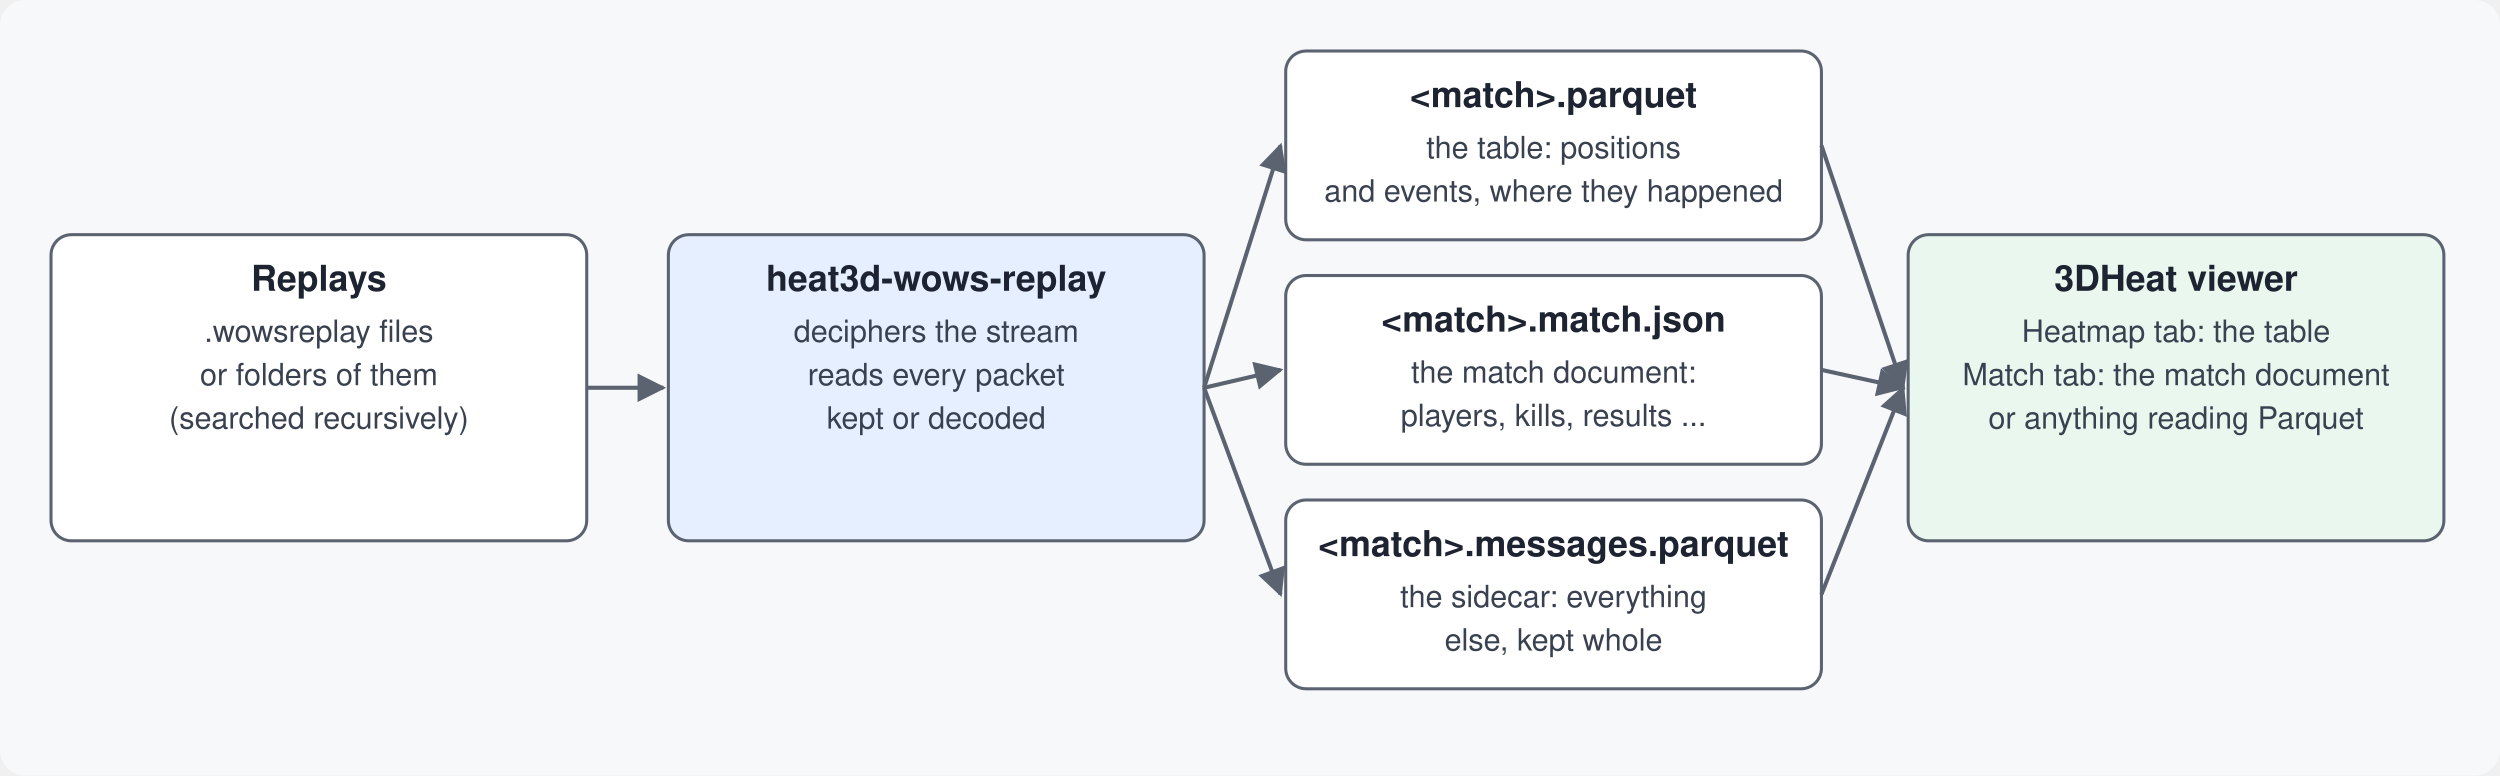
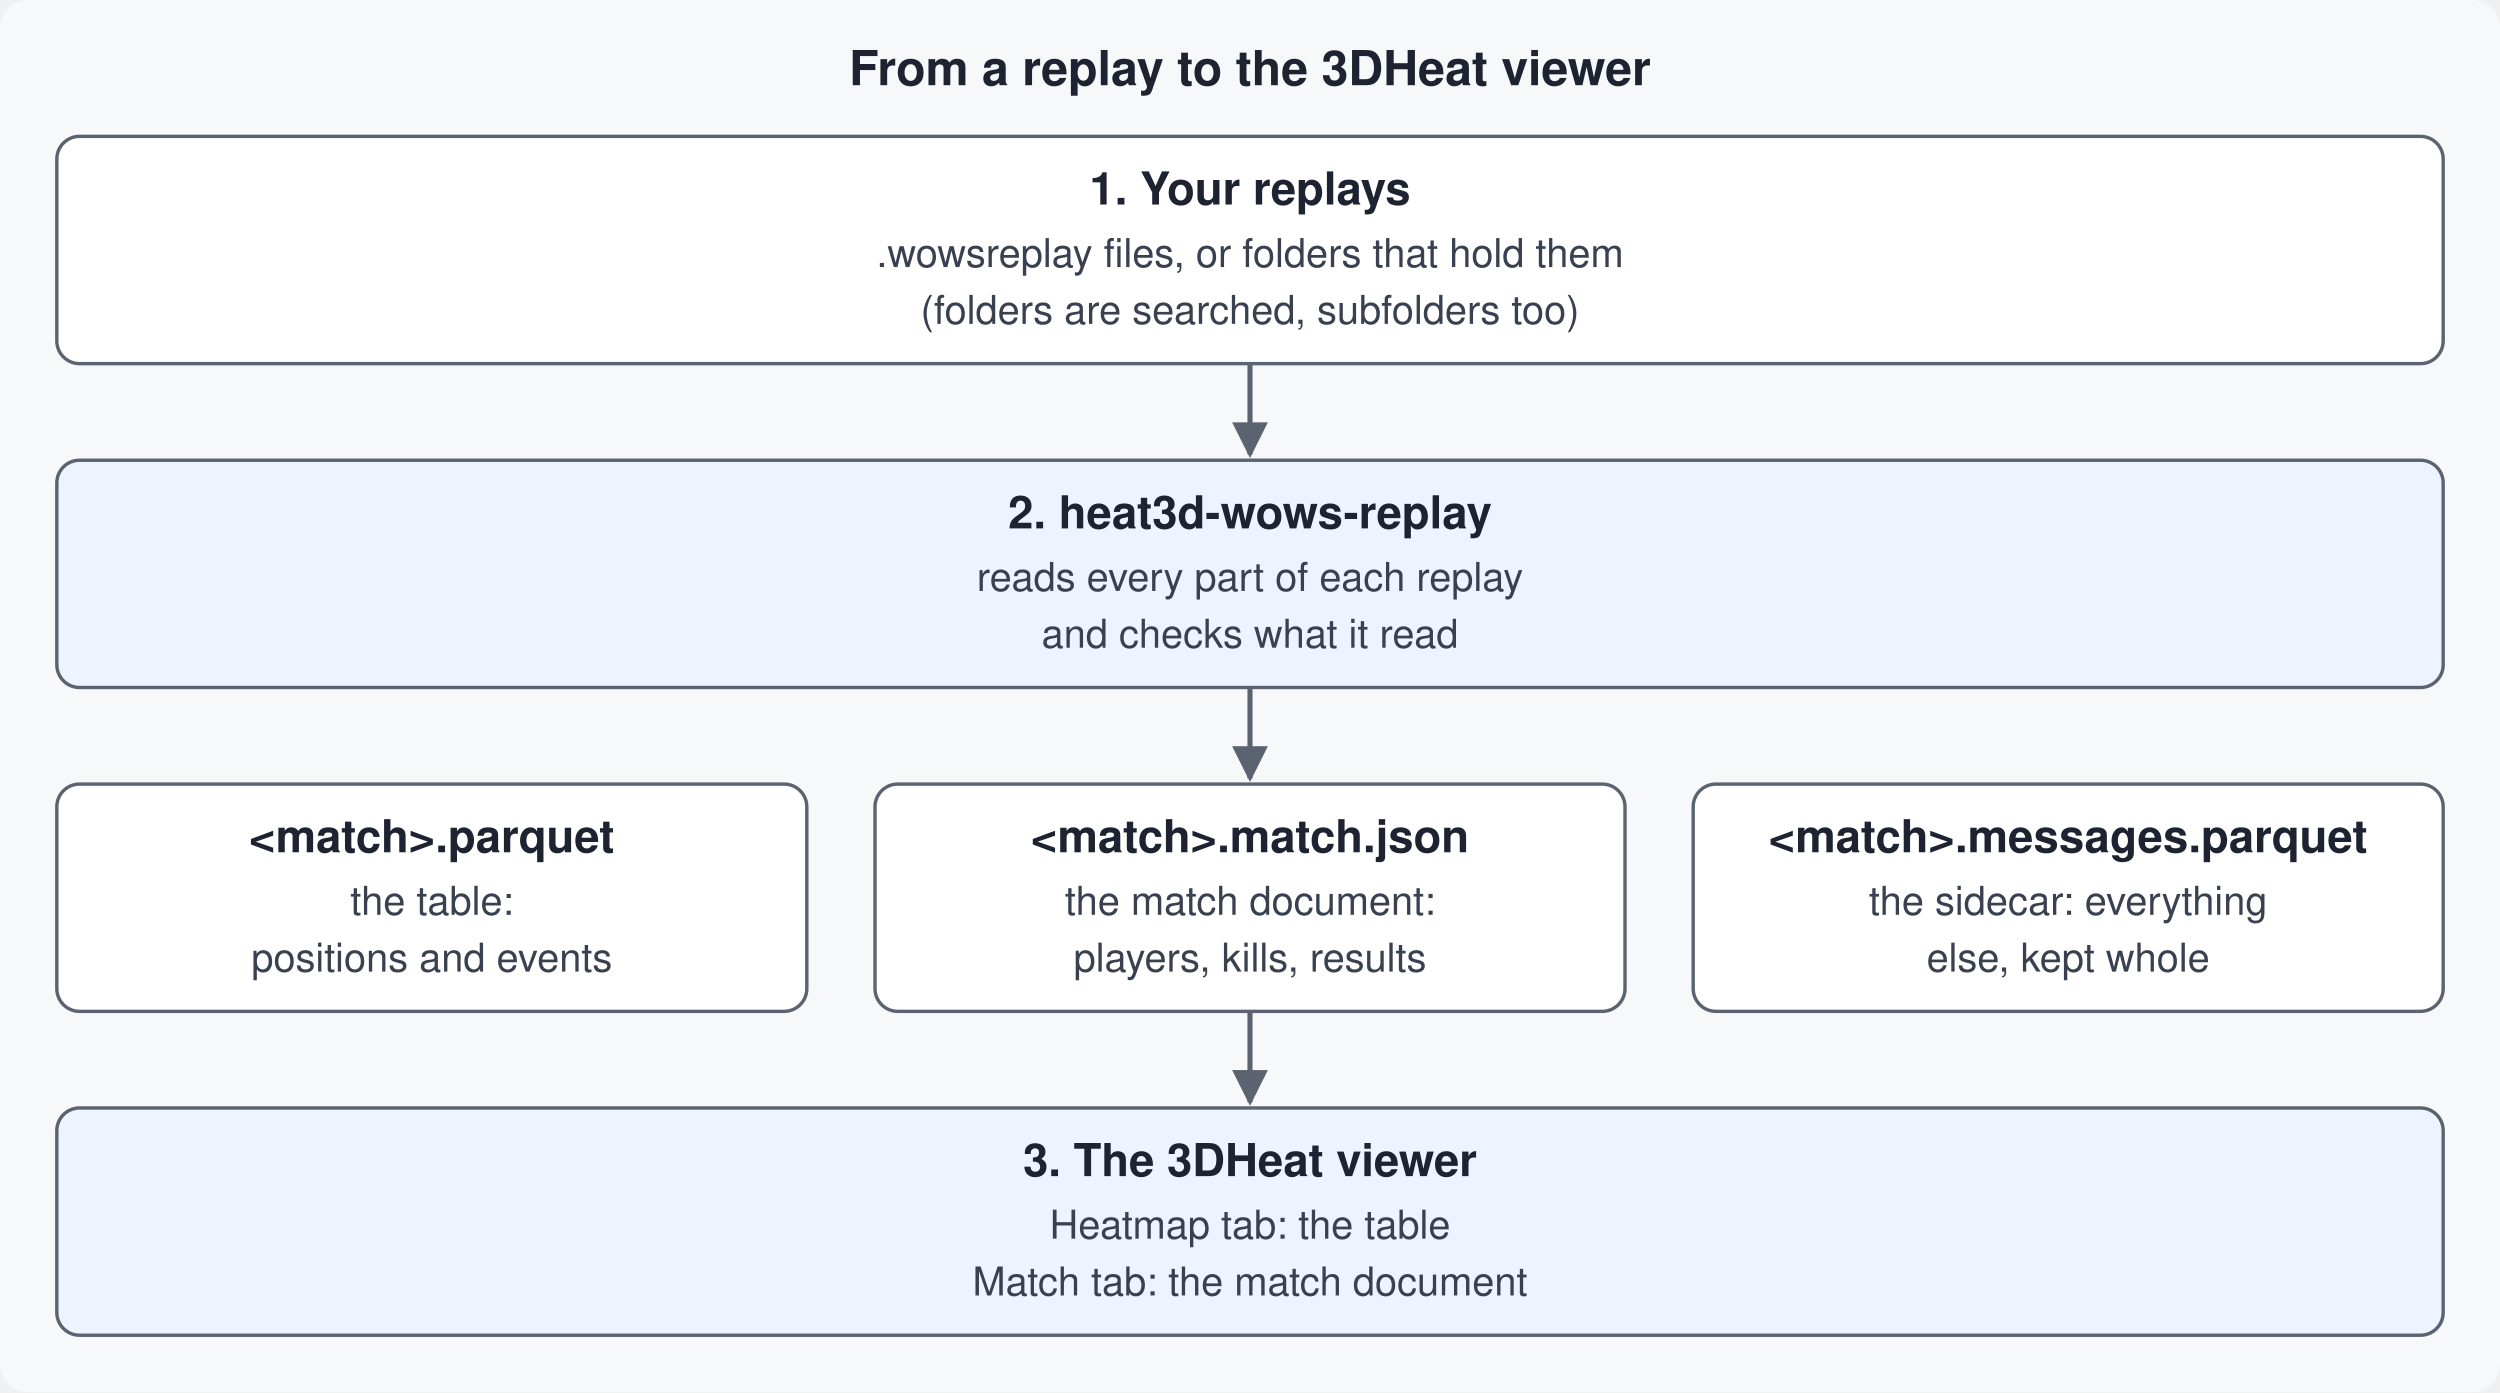
- <svg xmlns="http://www.w3.org/2000/svg" width="980" height="304" viewBox="0 0 980 304" role="img" aria-label=".wowsreplay to 3DHeat">
+ <svg xmlns="http://www.w3.org/2000/svg" width="880" height="490" viewBox="0 0 880 490" role="img" aria-label="From a replay to the 3DHeat viewer">
  <defs>
    <marker id="a" viewBox="0 0 10 10" refX="9" refY="5" markerWidth="7" markerHeight="7" orient="auto">
      <path d="M0,0 L10,5 L0,10 z" fill="#5b6270" />
    </marker>
  </defs>
-   <rect width="980" height="304" rx="10" fill="#f7f8fa" />
-   <rect x="20" y="92.0" width="210" height="120" rx="8" fill="#ffffff" stroke="#5b6270" stroke-width="1.2" />
-   <text x="125.0" y="114.0" font-family="Segoe UI,Helvetica,Arial,sans-serif" font-size="14" font-weight="600" text-anchor="middle" fill="#1d2330">Replays</text>
-   <text x="125.0" y="134.0" font-family="Segoe UI,Helvetica,Arial,sans-serif" font-size="12" text-anchor="middle" fill="#394150">.wowsreplay files</text>
-   <text x="125.0" y="151.0" font-family="Segoe UI,Helvetica,Arial,sans-serif" font-size="12" text-anchor="middle" fill="#394150">or folders of them</text>
-   <text x="125.0" y="168.0" font-family="Segoe UI,Helvetica,Arial,sans-serif" font-size="12" text-anchor="middle" fill="#394150">(searched recursively)</text>
-   <line x1="230" y1="152.0" x2="260" y2="152.0" stroke="#5b6270" stroke-width="1.6" marker-end="url(#a)" />
-   <rect x="262" y="92.0" width="210" height="120" rx="8" fill="#e6efff" stroke="#5b6270" stroke-width="1.2" />
-   <text x="367.0" y="114.0" font-family="Segoe UI,Helvetica,Arial,sans-serif" font-size="14" font-weight="600" text-anchor="middle" fill="#1d2330">heat3d-wows-replay</text>
-   <text x="367.0" y="134.0" font-family="Segoe UI,Helvetica,Arial,sans-serif" font-size="12" text-anchor="middle" fill="#394150">deciphers the stream</text>
-   <text x="367.0" y="151.0" font-family="Segoe UI,Helvetica,Arial,sans-serif" font-size="12" text-anchor="middle" fill="#394150">reads every packet</text>
-   <text x="367.0" y="168.0" font-family="Segoe UI,Helvetica,Arial,sans-serif" font-size="12" text-anchor="middle" fill="#394150">kept or decoded</text>
-   <line x1="472" y1="152.0" x2="502" y2="57.0" stroke="#5b6270" stroke-width="1.6" marker-end="url(#a)" />
-   <rect x="504" y="20" width="210" height="74" rx="8" fill="#ffffff" stroke="#5b6270" stroke-width="1.2" />
-   <text x="609.0" y="42" font-family="Segoe UI,Helvetica,Arial,sans-serif" font-size="14" font-weight="600" text-anchor="middle" fill="#1d2330">&lt;match&gt;.parquet</text>
-   <text x="609.0" y="62" font-family="Segoe UI,Helvetica,Arial,sans-serif" font-size="12" text-anchor="middle" fill="#394150">the table: positions</text>
-   <text x="609.0" y="79" font-family="Segoe UI,Helvetica,Arial,sans-serif" font-size="12" text-anchor="middle" fill="#394150">and events, where they happened</text>
-   <line x1="714" y1="57.0" x2="746" y2="152.0" stroke="#5b6270" stroke-width="1.6" marker-end="url(#a)" />
-   <line x1="472" y1="152.0" x2="502" y2="145.0" stroke="#5b6270" stroke-width="1.6" marker-end="url(#a)" />
-   <rect x="504" y="108" width="210" height="74" rx="8" fill="#ffffff" stroke="#5b6270" stroke-width="1.2" />
-   <text x="609.0" y="130" font-family="Segoe UI,Helvetica,Arial,sans-serif" font-size="14" font-weight="600" text-anchor="middle" fill="#1d2330">&lt;match&gt;.match.json</text>
-   <text x="609.0" y="150" font-family="Segoe UI,Helvetica,Arial,sans-serif" font-size="12" text-anchor="middle" fill="#394150">the match document:</text>
-   <text x="609.0" y="167" font-family="Segoe UI,Helvetica,Arial,sans-serif" font-size="12" text-anchor="middle" fill="#394150">players, kills, results ...</text>
-   <line x1="714" y1="145.0" x2="746" y2="152.0" stroke="#5b6270" stroke-width="1.6" marker-end="url(#a)" />
-   <line x1="472" y1="152.0" x2="502" y2="233.0" stroke="#5b6270" stroke-width="1.6" marker-end="url(#a)" />
-   <rect x="504" y="196" width="210" height="74" rx="8" fill="#ffffff" stroke="#5b6270" stroke-width="1.2" />
-   <text x="609.0" y="218" font-family="Segoe UI,Helvetica,Arial,sans-serif" font-size="14" font-weight="600" text-anchor="middle" fill="#1d2330">&lt;match&gt;.messages.parquet</text>
-   <text x="609.0" y="238" font-family="Segoe UI,Helvetica,Arial,sans-serif" font-size="12" text-anchor="middle" fill="#394150">the sidecar: everything</text>
-   <text x="609.0" y="255" font-family="Segoe UI,Helvetica,Arial,sans-serif" font-size="12" text-anchor="middle" fill="#394150">else, kept whole</text>
-   <line x1="714" y1="233.0" x2="746" y2="152.0" stroke="#5b6270" stroke-width="1.6" marker-end="url(#a)" />
-   <rect x="748" y="92.0" width="210" height="120" rx="8" fill="#e9f7ee" stroke="#5b6270" stroke-width="1.2" />
-   <text x="853.0" y="114.0" font-family="Segoe UI,Helvetica,Arial,sans-serif" font-size="14" font-weight="600" text-anchor="middle" fill="#1d2330">3DHeat viewer</text>
-   <text x="853.0" y="134.0" font-family="Segoe UI,Helvetica,Arial,sans-serif" font-size="12" text-anchor="middle" fill="#394150">Heatmap tab: the table</text>
-   <text x="853.0" y="151.0" font-family="Segoe UI,Helvetica,Arial,sans-serif" font-size="12" text-anchor="middle" fill="#394150">Match tab: the match document</text>
-   <text x="853.0" y="168.0" font-family="Segoe UI,Helvetica,Arial,sans-serif" font-size="12" text-anchor="middle" fill="#394150">or anything reading Parquet</text>
+   <rect width="880" height="490" rx="10" fill="#f7f8fa" />
+   <text x="440" y="30" font-family="Segoe UI,Helvetica,Arial,sans-serif" font-size="17" font-weight="600" text-anchor="middle" fill="#1d2330">From a replay to the 3DHeat viewer</text>
+   <rect x="20" y="48" width="840" height="80" rx="8" fill="#ffffff" stroke="#5b6270" stroke-width="1.2" />
+   <text x="440" y="72" font-family="Segoe UI,Helvetica,Arial,sans-serif" font-size="16" font-weight="600" text-anchor="middle" fill="#1d2330">1. Your replays</text>
+   <text x="440" y="94" font-family="Segoe UI,Helvetica,Arial,sans-serif" font-size="14" text-anchor="middle" fill="#394150">.wowsreplay files, or folders that hold them</text>
+   <text x="440" y="114" font-family="Segoe UI,Helvetica,Arial,sans-serif" font-size="14" text-anchor="middle" fill="#394150">(folders are searched, subfolders too)</text>
+   <line x1="440" y1="128" x2="440" y2="160" stroke="#5b6270" stroke-width="1.8" marker-end="url(#a)" />
+   <rect x="20" y="162" width="840" height="80" rx="8" fill="#eef4ff" stroke="#5b6270" stroke-width="1.2" />
+   <text x="440" y="186" font-family="Segoe UI,Helvetica,Arial,sans-serif" font-size="16" font-weight="600" text-anchor="middle" fill="#1d2330">2. heat3d-wows-replay</text>
+   <text x="440" y="208" font-family="Segoe UI,Helvetica,Arial,sans-serif" font-size="14" text-anchor="middle" fill="#394150">reads every part of each replay</text>
+   <text x="440" y="228" font-family="Segoe UI,Helvetica,Arial,sans-serif" font-size="14" text-anchor="middle" fill="#394150">and checks what it read</text>
+   <line x1="440" y1="242" x2="440" y2="274" stroke="#5b6270" stroke-width="1.8" marker-end="url(#a)" />
+   <rect x="20" y="276" width="264" height="80" rx="8" fill="#ffffff" stroke="#5b6270" stroke-width="1.2" />
+   <text x="152" y="300" font-family="Segoe UI,Helvetica,Arial,sans-serif" font-size="16" font-weight="600" text-anchor="middle" fill="#1d2330">&lt;match&gt;.parquet</text>
+   <text x="152" y="322" font-family="Segoe UI,Helvetica,Arial,sans-serif" font-size="14" text-anchor="middle" fill="#394150">the table:</text>
+   <text x="152" y="342" font-family="Segoe UI,Helvetica,Arial,sans-serif" font-size="14" text-anchor="middle" fill="#394150">positions and events</text>
+   <rect x="308" y="276" width="264" height="80" rx="8" fill="#ffffff" stroke="#5b6270" stroke-width="1.2" />
+   <text x="440" y="300" font-family="Segoe UI,Helvetica,Arial,sans-serif" font-size="16" font-weight="600" text-anchor="middle" fill="#1d2330">&lt;match&gt;.match.json</text>
+   <text x="440" y="322" font-family="Segoe UI,Helvetica,Arial,sans-serif" font-size="14" text-anchor="middle" fill="#394150">the match document:</text>
+   <text x="440" y="342" font-family="Segoe UI,Helvetica,Arial,sans-serif" font-size="14" text-anchor="middle" fill="#394150">players, kills, results</text>
+   <rect x="596" y="276" width="264" height="80" rx="8" fill="#ffffff" stroke="#5b6270" stroke-width="1.2" />
+   <text x="728" y="300" font-family="Segoe UI,Helvetica,Arial,sans-serif" font-size="16" font-weight="600" text-anchor="middle" fill="#1d2330">&lt;match&gt;.messages.parquet</text>
+   <text x="728" y="322" font-family="Segoe UI,Helvetica,Arial,sans-serif" font-size="14" text-anchor="middle" fill="#394150">the sidecar: everything</text>
+   <text x="728" y="342" font-family="Segoe UI,Helvetica,Arial,sans-serif" font-size="14" text-anchor="middle" fill="#394150">else, kept whole</text>
+   <line x1="440" y1="356" x2="440" y2="388" stroke="#5b6270" stroke-width="1.8" marker-end="url(#a)" />
+   <rect x="20" y="390" width="840" height="80" rx="8" fill="#eef4ff" stroke="#5b6270" stroke-width="1.2" />
+   <text x="440" y="414" font-family="Segoe UI,Helvetica,Arial,sans-serif" font-size="16" font-weight="600" text-anchor="middle" fill="#1d2330">3. The 3DHeat viewer</text>
+   <text x="440" y="436" font-family="Segoe UI,Helvetica,Arial,sans-serif" font-size="14" text-anchor="middle" fill="#394150">Heatmap tab: the table</text>
+   <text x="440" y="456" font-family="Segoe UI,Helvetica,Arial,sans-serif" font-size="14" text-anchor="middle" fill="#394150">Match tab: the match document</text>
</svg>
